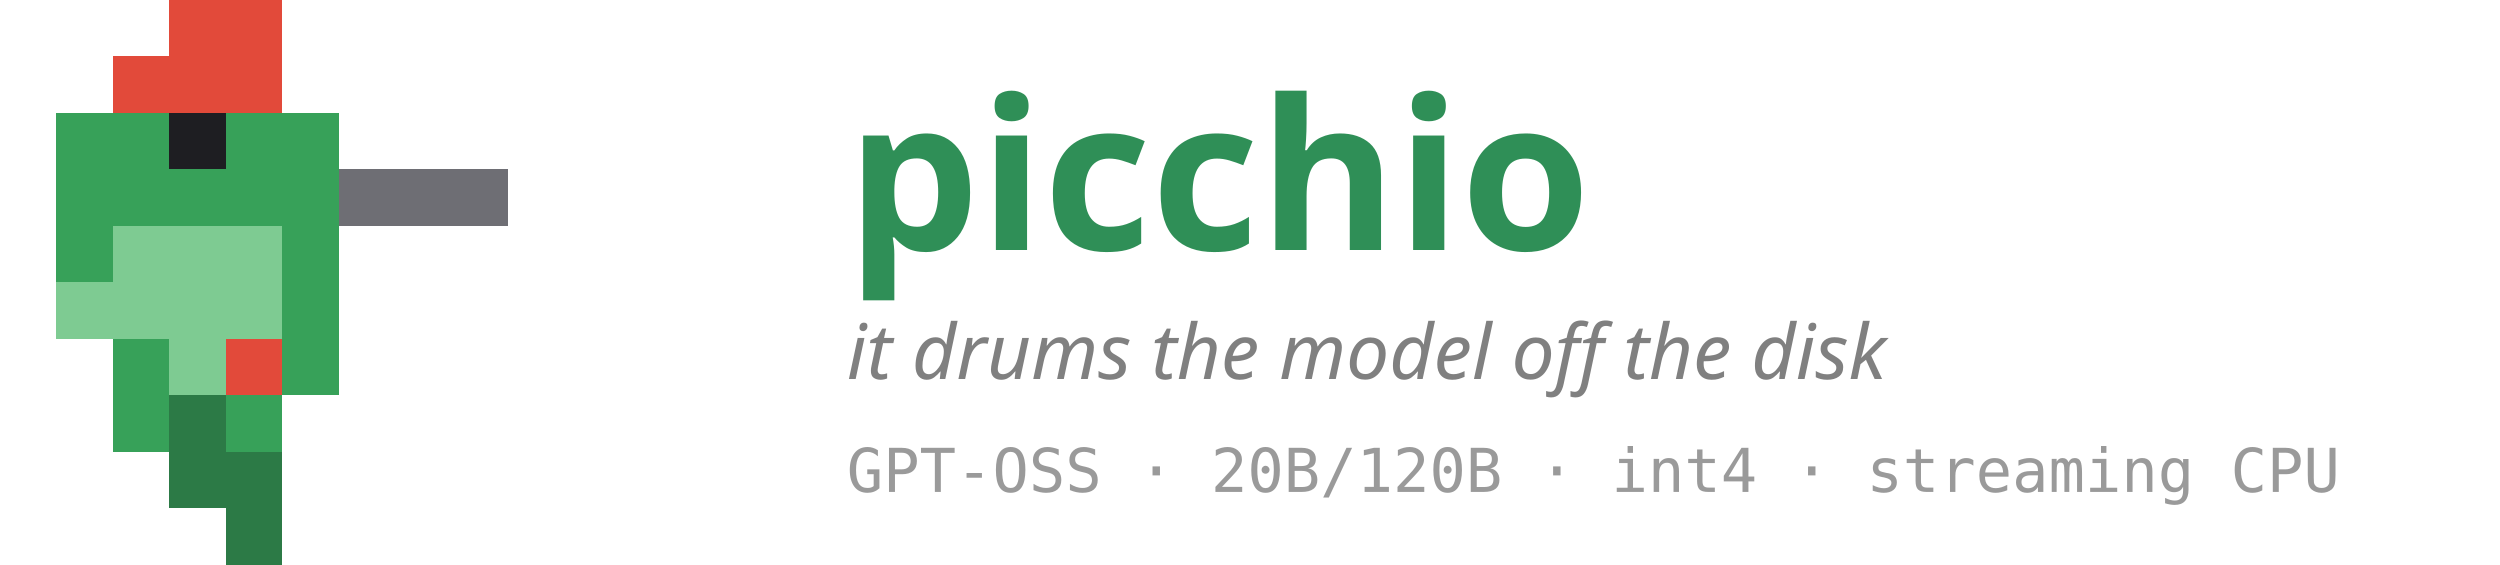
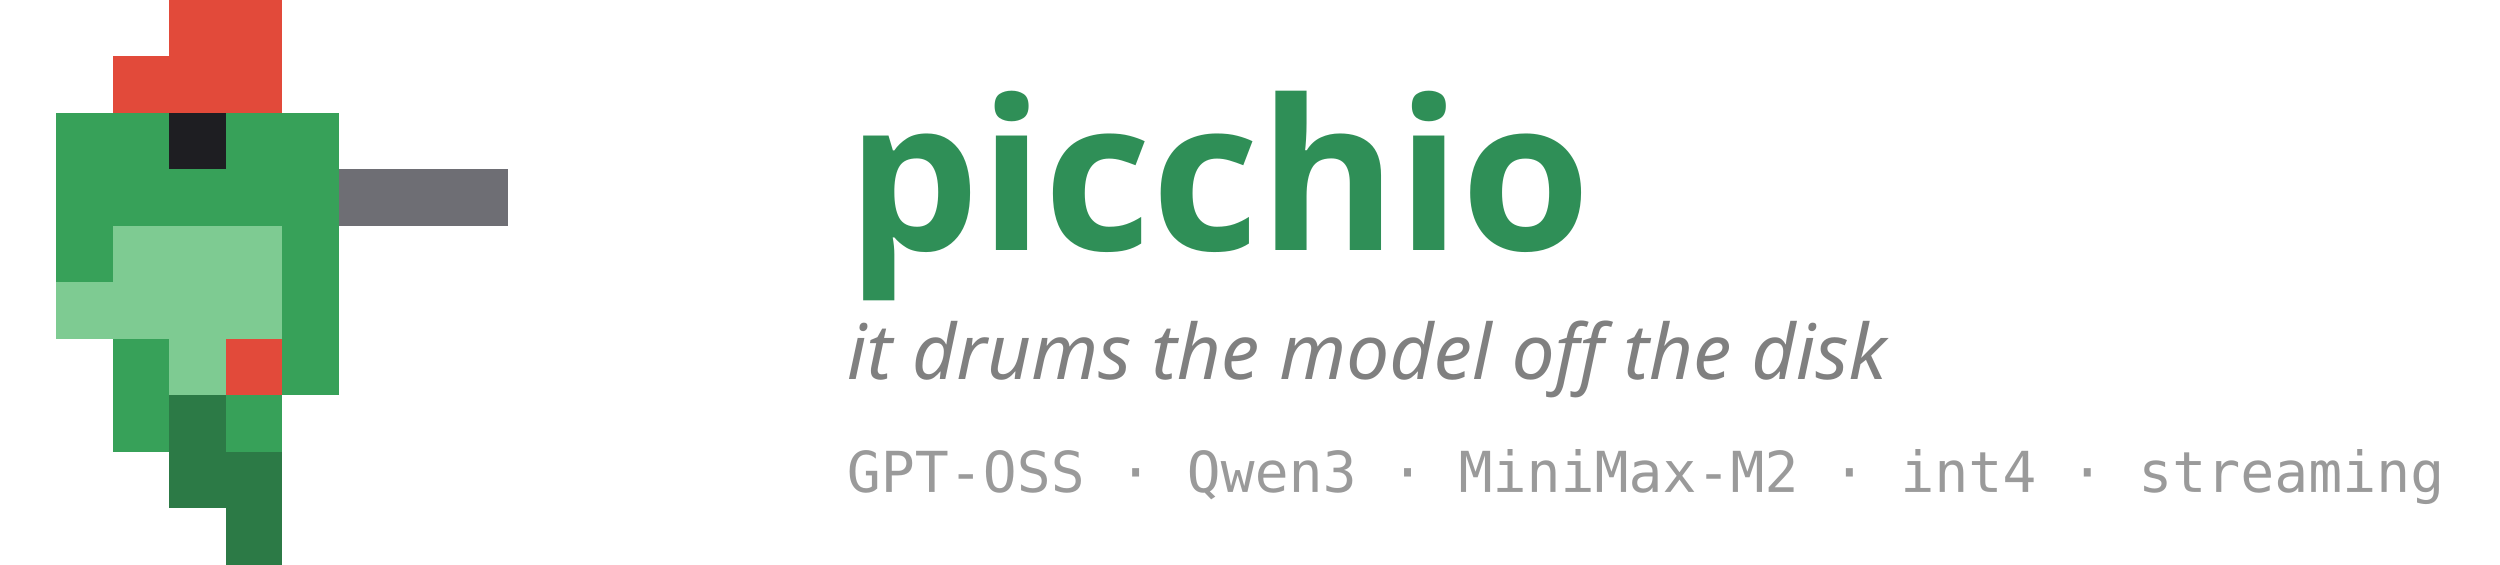
<svg xmlns="http://www.w3.org/2000/svg" width="620" height="140" viewBox="0 0 620 140">
  <g shape-rendering="crispEdges">
    <rect x="42" y="0" width="14" height="14" fill="#e24a3a" />
    <rect x="56" y="0" width="14" height="14" fill="#e24a3a" />
    <rect x="28" y="14" width="14" height="14" fill="#e24a3a" />
    <rect x="42" y="14" width="14" height="14" fill="#e24a3a" />
    <rect x="56" y="14" width="14" height="14" fill="#e24a3a" />
    <rect x="14" y="28" width="14" height="14" fill="#37a159" />
    <rect x="28" y="28" width="14" height="14" fill="#37a159" />
    <rect x="42" y="28" width="14" height="14" fill="#1e1e22" />
    <rect x="56" y="28" width="14" height="14" fill="#37a159" />
    <rect x="70" y="28" width="14" height="14" fill="#37a159" />
    <rect x="14" y="42" width="14" height="14" fill="#37a159" />
    <rect x="28" y="42" width="14" height="14" fill="#37a159" />
    <rect x="42" y="42" width="14" height="14" fill="#37a159" />
    <rect x="56" y="42" width="14" height="14" fill="#37a159" />
    <rect x="70" y="42" width="14" height="14" fill="#37a159" />
    <rect x="84" y="42" width="14" height="14" fill="#6e6e74" />
    <rect x="98" y="42" width="14" height="14" fill="#6e6e74" />
    <rect x="112" y="42" width="14" height="14" fill="#6e6e74" />
    <rect x="14" y="56" width="14" height="14" fill="#37a159" />
    <rect x="28" y="56" width="14" height="14" fill="#7ecb92" />
    <rect x="42" y="56" width="14" height="14" fill="#7ecb92" />
    <rect x="56" y="56" width="14" height="14" fill="#7ecb92" />
    <rect x="70" y="56" width="14" height="14" fill="#37a159" />
    <rect x="14" y="70" width="14" height="14" fill="#7ecb92" />
    <rect x="28" y="70" width="14" height="14" fill="#7ecb92" />
    <rect x="42" y="70" width="14" height="14" fill="#7ecb92" />
    <rect x="56" y="70" width="14" height="14" fill="#7ecb92" />
    <rect x="70" y="70" width="14" height="14" fill="#37a159" />
    <rect x="28" y="84" width="14" height="14" fill="#37a159" />
    <rect x="42" y="84" width="14" height="14" fill="#7ecb92" />
    <rect x="56" y="84" width="14" height="14" fill="#e24a3a" />
    <rect x="70" y="84" width="14" height="14" fill="#37a159" />
    <rect x="28" y="98" width="14" height="14" fill="#37a159" />
    <rect x="42" y="98" width="14" height="14" fill="#2c7a46" />
    <rect x="56" y="98" width="14" height="14" fill="#37a159" />
    <rect x="42" y="112" width="14" height="14" fill="#2c7a46" />
    <rect x="56" y="112" width="14" height="14" fill="#2c7a46" />
    <rect x="56" y="126" width="14" height="14" fill="#2c7a46" />
  </g>
  <text x="210" y="62" font-family="'Trebuchet MS', Verdana, system-ui, sans-serif" font-size="52" font-weight="bold" fill="#2f8f57">picchio</text>
  <text x="210" y="94" font-family="'Trebuchet MS', Verdana, sans-serif" font-size="19" fill="#808080" font-style="italic">it drums the model off the disk</text>
-   <text x="210" y="122" font-family="ui-monospace, SFMono-Regular, Menlo, Consolas, monospace" font-size="15" fill="#9a9a9a">GPT-OSS · 20B/120B · int4 · streaming CPU</text>
+   <text x="210" y="122" font-family="ui-monospace, SFMono-Regular, Menlo, Consolas, monospace" font-size="14" fill="#9a9a9a">GPT-OSS · Qwen3 · MiniMax-M2 · int4 · streaming</text>
</svg>
